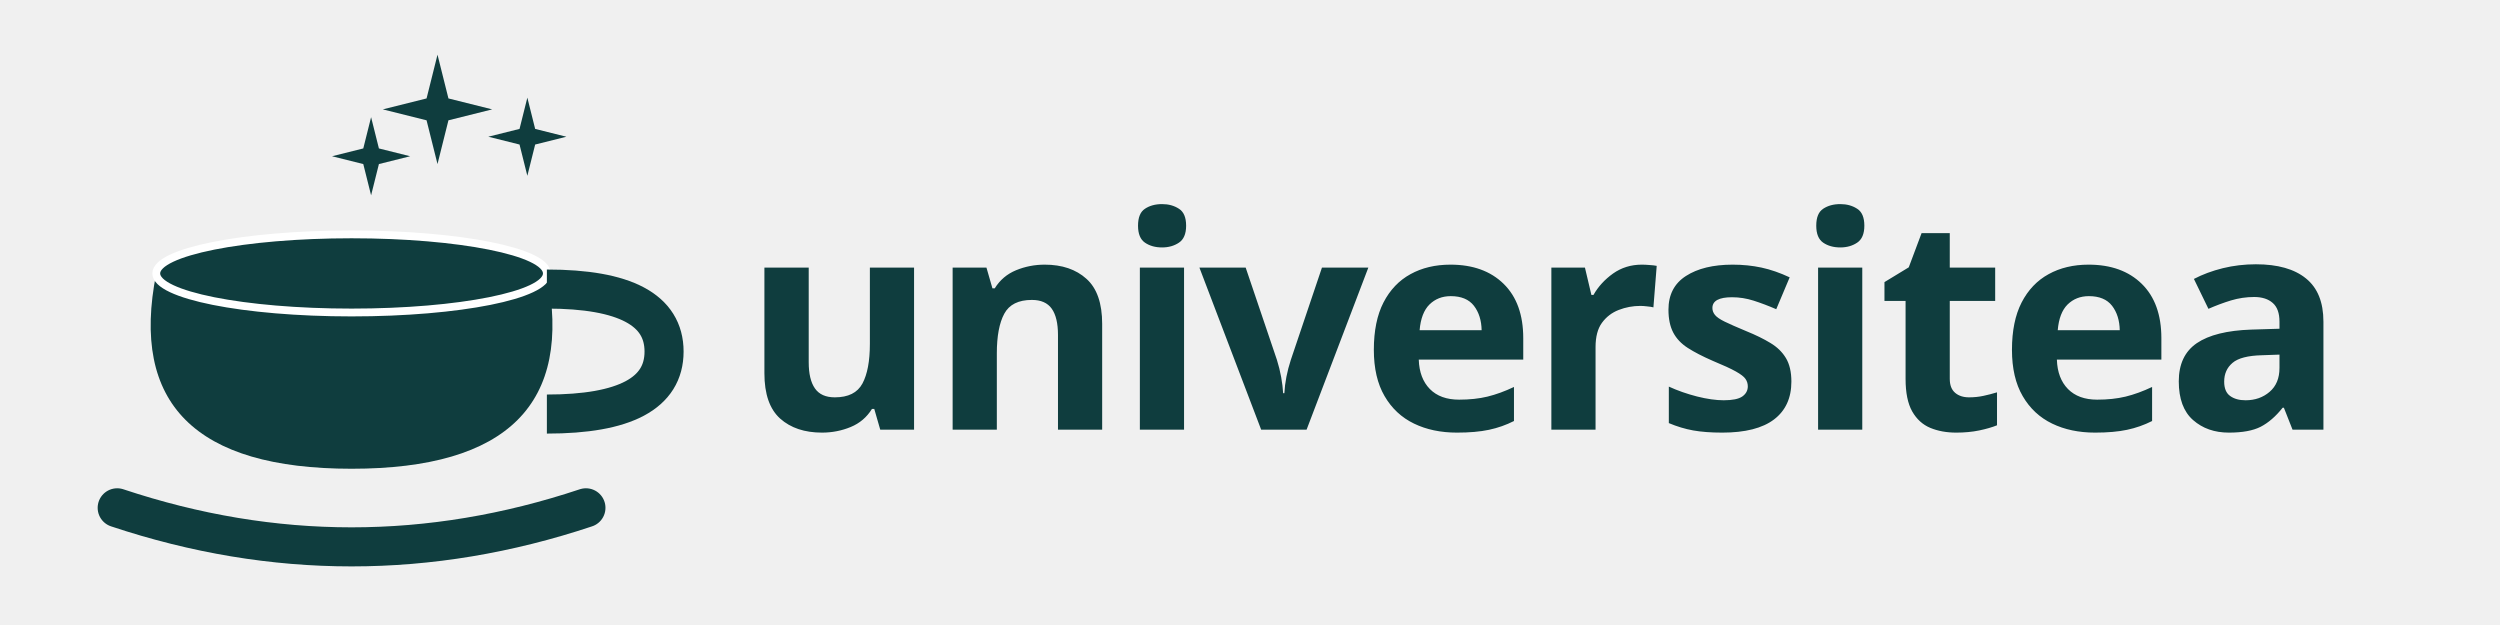
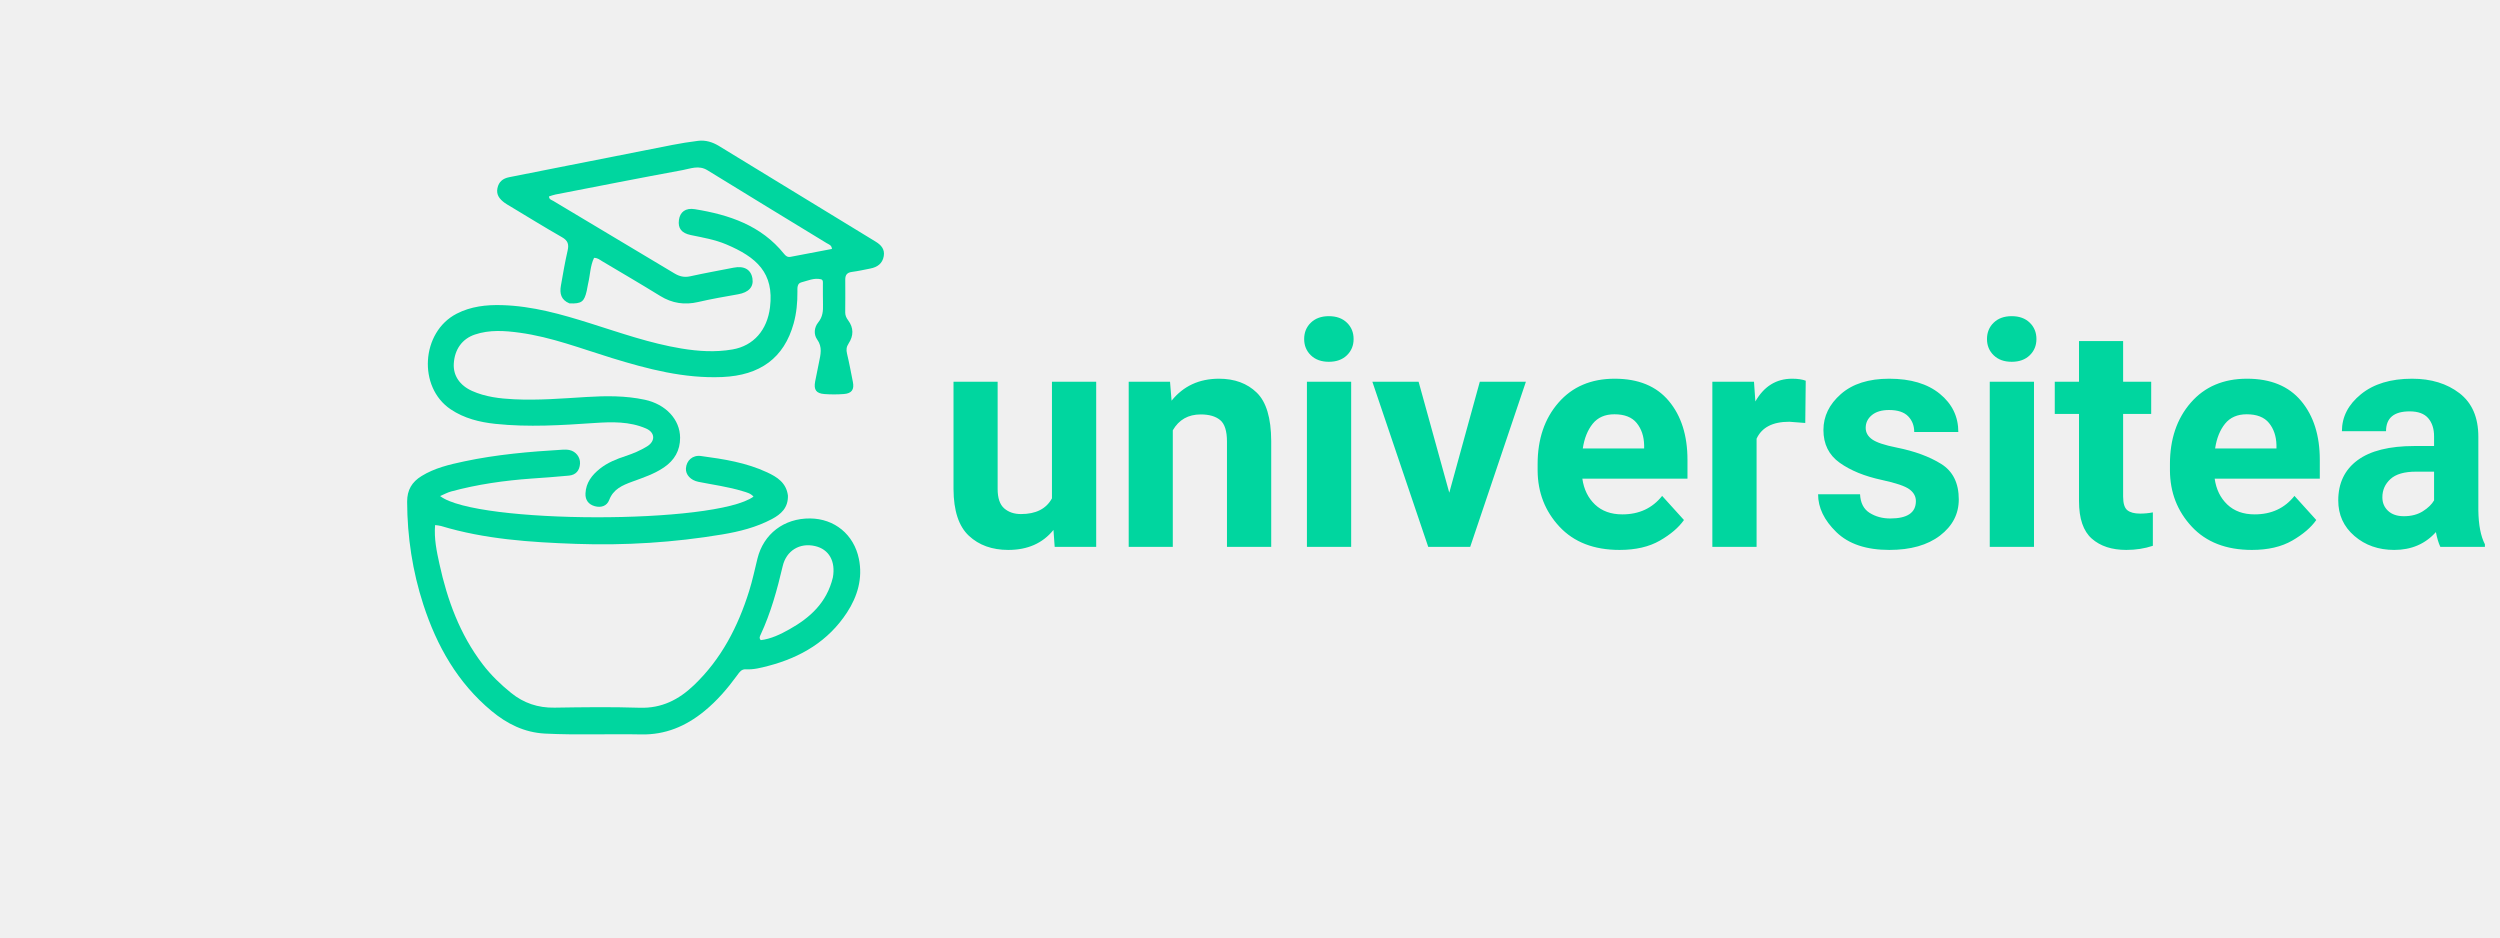
- <svg xmlns="http://www.w3.org/2000/svg" viewBox="0 0 320 80" fill="none">
-   <g transform="translate(15, 25)">
-     <path d="M5 10 H55 Q60 35 30 35 Q0 35 5 10 Z" fill="#0f3d3e" />
-     <ellipse cx="30" cy="10" rx="25" ry="5" fill="#0f3d3e" stroke="#ffffff" stroke-width="1" />
-     <path d="M55 12 Q70 12 70 20 Q70 28 55 28" stroke="#0f3d3e" stroke-width="5" fill="none" />
-     <path d="M0 40 Q30 50 60 40" stroke="#0f3d3e" stroke-width="5" fill="none" stroke-linecap="round" />
-   </g>
-   <g fill="#0f3d3e">
-     <path d="M40 0 L42 8 L50 10 L42 12 L40 20 L38 12 L30 10 L38 8 Z" transform="scale(0.7) translate(40, 10)" />
-     <path d="M40 0 L42 8 L50 10 L42 12 L40 20 L38 12 L30 10 L38 8 Z" transform="scale(0.5) translate(55, 30)" />
-     <path d="M40 0 L42 8 L50 10 L42 12 L40 20 L38 12 L30 10 L38 8 Z" transform="scale(0.5) translate(95, 25)" />
-   </g>
-   <text x="95" y="55" font-family="sans-serif" font-weight="900" font-size="38" fill="#0f3d3e" letter-spacing="-1">
-     universitea
-   </text>
+ <svg xmlns="http://www.w3.org/2000/svg" version="1.1" id="Layer_1" x="0px" y="0px" width="100%" viewBox="100 0 1600 600" enable-background="new 0 0 1024 544" xml:space="preserve">
+   <path fill="#00d69f" opacity="1" stroke="none" d=" M464.493,194.186   C458.966,191.934 458.121,187.727 458.961,182.913   C460.276,175.377 461.56,167.823 463.276,160.373   C464.199,156.362 463.469,153.979 459.691,151.823   C448.411,145.385 437.365,138.537 426.231,131.844   C425.089,131.157 423.906,130.519 422.847,129.719   C419.79,127.412 417.485,124.752 418.356,120.459   C419.2,116.298 421.87,114.202 425.813,113.417   C438.695,110.855 451.58,108.311 464.464,105.76   C486.323,101.432 508.174,97.065 530.046,92.804   C535.595,91.723 541.19,90.822 546.8,90.131   C551.593,89.54 556.083,90.957 560.148,93.435   C593.574,113.811 626.967,134.241 660.384,154.63   C663.915,156.784 666.376,159.489 665.606,163.947   C664.783,168.711 661.501,170.969 657.051,171.851   C653.134,172.629 649.226,173.506 645.273,174.021   C642.193,174.422 640.934,175.884 640.965,178.932   C641.035,185.93 640.989,192.929 640.941,199.928   C640.927,201.867 641.633,203.426 642.784,204.954   C646.433,209.798 646.334,214.905 643.109,219.822   C641.685,221.994 641.497,223.867 642.092,226.333   C643.535,232.311 644.624,238.375 645.837,244.408   C646.817,249.281 645.149,251.785 640.125,252.175   C635.986,252.497 631.784,252.504 627.644,252.194   C622.326,251.795 620.712,249.445 621.685,244.199   C622.444,240.11 623.326,236.044 624.143,231.965   C625.143,226.966 626.523,222.189 622.976,217.245   C620.654,214.01 621.074,209.518 623.631,206.389   C626.573,202.787 626.847,198.95 626.716,194.734   C626.587,190.572 626.698,186.402 626.646,182.237   C626.63,180.951 626.997,179.121 625.442,178.742   C621.034,177.669 616.924,179.678 612.805,180.725   C610.09,181.415 610.326,184.411 610.346,186.712   C610.404,193.581 609.77,200.384 607.939,206.988   C601.803,229.119 586.472,240.291 562.2,241.303   C537.778,242.322 514.673,236.223 491.701,229.176   C472.145,223.176 452.965,215.706 432.569,212.932   C423.04,211.636 413.313,210.927 403.881,214.123   C395.773,216.871 390.966,223.581 390.421,232.739   C389.97,240.321 394.211,246.656 402.138,250.207   C410.654,254.022 419.796,255.084 428.917,255.536   C444.403,256.302 459.865,255.022 475.326,254.076   C487.809,253.313 500.299,253.186 512.643,255.827   C526.108,258.707 535.232,268.506 535.265,280.167   C535.287,288.333 531.643,294.544 525.013,299.084   C518.757,303.368 511.618,305.701 504.577,308.286   C498.454,310.534 492.535,312.98 489.893,319.974   C488.408,323.906 484.634,325.058 480.686,323.969   C476.756,322.884 474.513,320.108 474.702,315.832   C475.006,308.947 478.843,304.019 483.939,299.961   C488.825,296.07 494.581,293.771 500.453,291.845   C505.229,290.278 509.83,288.31 514.091,285.709   C519.571,282.364 519.34,276.782 513.451,274.233   C502.899,269.664 491.663,269.961 480.5,270.719   C459.384,272.153 438.272,273.502 417.138,271.283   C406.938,270.212 397.056,267.756 388.433,261.964   C367.278,247.753 369.545,212.463 392.252,200.775   C401.41,196.061 411.229,194.992 421.35,195.286   C440.882,195.854 459.443,201.161 477.858,206.965   C497.062,213.019 516.079,219.731 536.02,223.03   C546.883,224.827 557.825,225.558 568.813,223.646   C582.402,221.283 591.018,211.144 592.798,196.735   C595.529,174.629 584.217,164.604 564.775,156.39   C557.54,153.333 549.773,152.03 542.113,150.437   C536.162,149.198 533.786,146.13 534.517,140.772   C535.219,135.628 538.772,132.918 544.682,133.877   C566.668,137.445 587.121,144.234 601.791,162.466   C602.918,163.868 604.065,164.742 606.022,164.359   C614.805,162.64 623.605,161.004 632.447,159.328   C632.262,156.802 630.374,156.407 629.101,155.628   C603.67,140.062 578.148,124.645 552.785,108.971   C547.25,105.55 542.005,107.918 536.831,108.871   C509.684,113.871 482.602,119.226 455.503,124.488   C454.077,124.764 452.704,125.311 451.344,125.72   C451.432,127.717 453.019,127.944 454.053,128.564   C479.911,144.066 505.801,159.515 531.671,174.998   C534.788,176.864 537.888,177.678 541.632,176.851   C550.892,174.807 560.232,173.127 569.541,171.303   C576.291,169.98 580.674,172.523 581.571,178.278   C582.413,183.683 579.133,187.14 572.393,188.34   C563.877,189.856 555.334,191.3 546.918,193.27   C538.143,195.323 530.204,194.141 522.513,189.397   C510.18,181.79 497.662,174.482 485.207,167.073   C483.803,166.237 482.535,165.043 480.194,165.025   C477.707,170.166 477.724,176.078 476.372,181.626   C476.019,183.077 475.867,184.575 475.536,186.031   C473.91,193.171 472.242,194.451 464.493,194.186  z" />
+   <path fill="#00d69f" opacity="1" stroke="none" d=" M604.28,317.181   C604.47,325.024 599.815,329.126 593.979,332.223   C584.008,337.513 573.134,340.225 562.142,342.06   C531.181,347.23 499.941,349.186 468.592,348.077   C439.475,347.047 410.399,345.149 382.239,336.629   C381.164,336.303 380,336.278 378.463,336.051   C377.732,344.727 379.472,352.843 381.234,360.916   C386.289,384.081 394.313,405.99 408.865,425.085   C414.153,432.023 420.372,438.02 427.131,443.481   C435.216,450.013 444.362,453.069 454.868,452.9   C473.028,452.607 491.21,452.359 509.354,452.956   C523.462,453.42 534.434,447.8 544.207,438.443   C561.663,421.728 572.328,401.038 579.438,378.311   C581.57,371.498 583.058,364.481 584.759,357.537   C588.64,341.69 601.791,331.641 618.511,331.811   C634.011,331.969 646.471,341.948 649.701,357.717   C652.232,370.077 648.83,381.651 642.089,391.988   C630.111,410.357 612.456,420.767 591.628,426.196   C586.987,427.405 582.249,428.645 577.35,428.35   C574.506,428.179 573.26,430.175 571.885,432.065   C565.692,440.578 558.898,448.514 550.688,455.208   C538.918,464.805 525.808,470.356 510.354,470.03   C489.87,469.599 469.375,470.533 448.888,469.5   C435.628,468.831 424.524,463.299 414.56,455.008   C392.838,436.935 379.545,413.401 370.941,386.948   C363.995,365.588 360.655,343.645 360.568,321.145   C360.539,313.581 363.628,308.475 369.785,304.679   C378.173,299.506 387.568,297.321 397.031,295.301   C417.762,290.876 438.804,289.061 459.912,287.807   C461.398,287.718 462.941,287.713 464.388,288.007   C468.507,288.842 471.441,292.545 471.213,296.662   C470.969,301.064 468.622,303.941 464.191,304.385   C456.245,305.181 448.27,305.7 440.302,306.273   C422.841,307.529 405.564,309.955 388.648,314.562   C386.316,315.197 384.146,316.426 381.669,317.478   C404.731,335.449 558.115,335.598 582.243,317.827   C580.375,315.676 577.764,315.109 575.307,314.356   C566.052,311.519 556.455,310.267 546.997,308.375   C542.084,307.393 538.699,303.842 538.995,299.721   C539.35,294.761 543.22,291.127 548.579,291.844   C563.1,293.786 577.626,296.045 591.051,302.339   C597.288,305.264 603.213,308.889 604.28,317.181  M633.035,369.588   C634.889,359.17 630.572,351.556 621.636,349.479   C611.873,347.209 603.266,352.35 600.93,362.305   C597.396,377.367 593.32,392.226 586.754,406.3   C586.277,407.323 585.703,408.43 586.907,409.693   C593.519,408.878 599.495,405.971 605.262,402.729   C618.387,395.352 629.105,385.811 633.035,369.588  z" />
+   <text x="700" y="350" font-family="Roboto" font-size="200" fill="#00d69f" font-weight="bold">universitea</text>
</svg>
